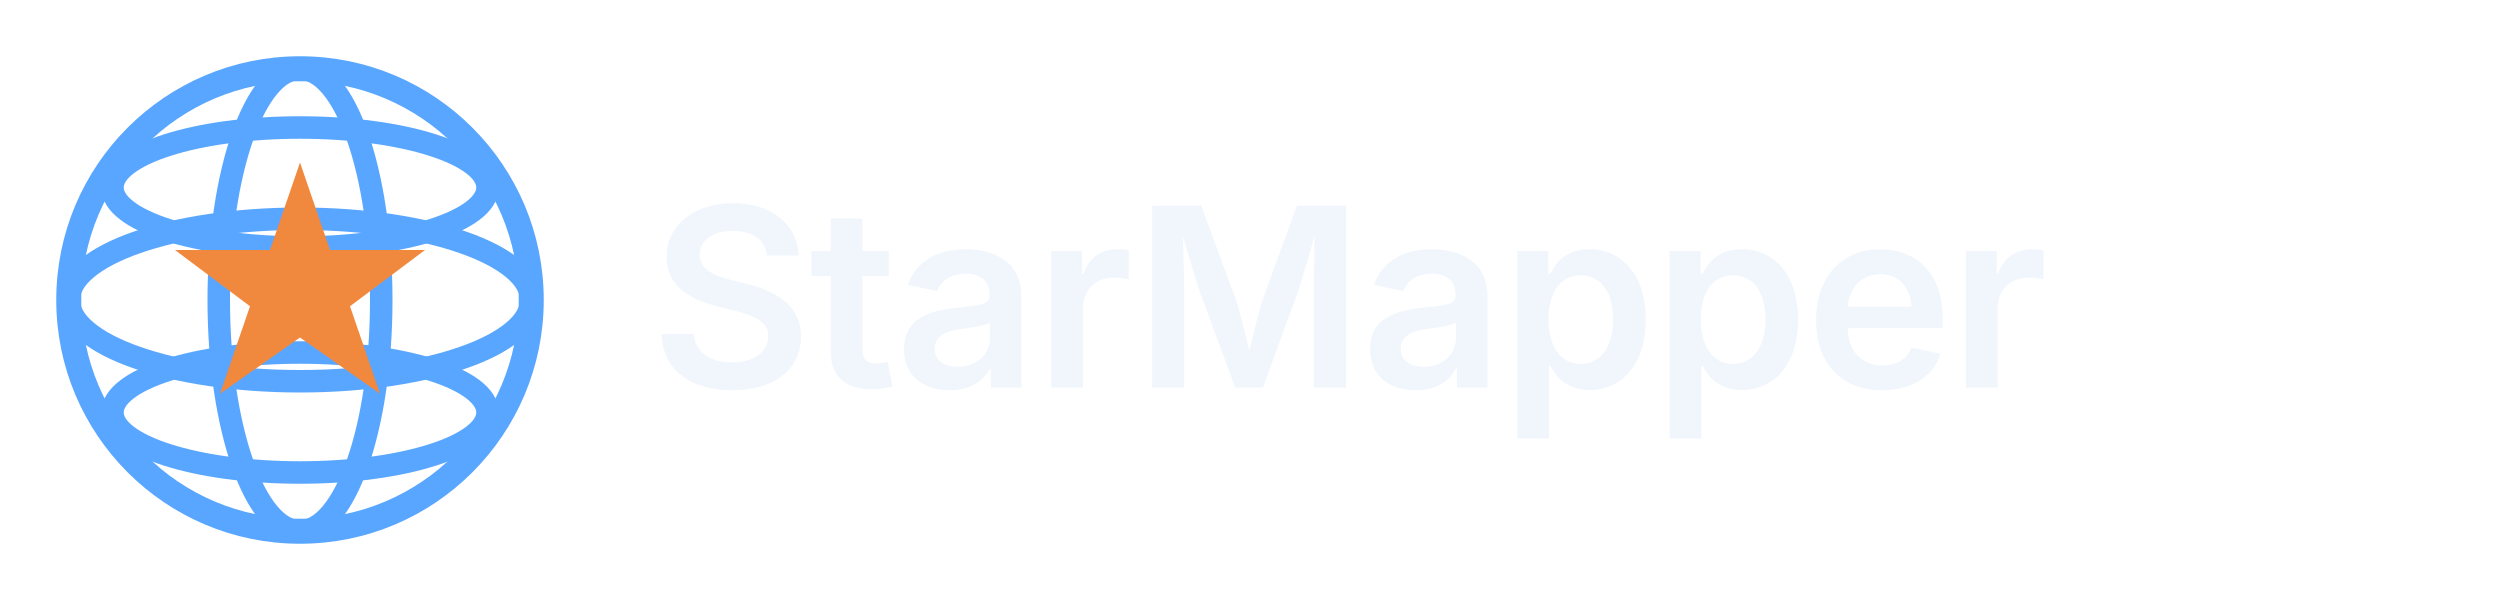
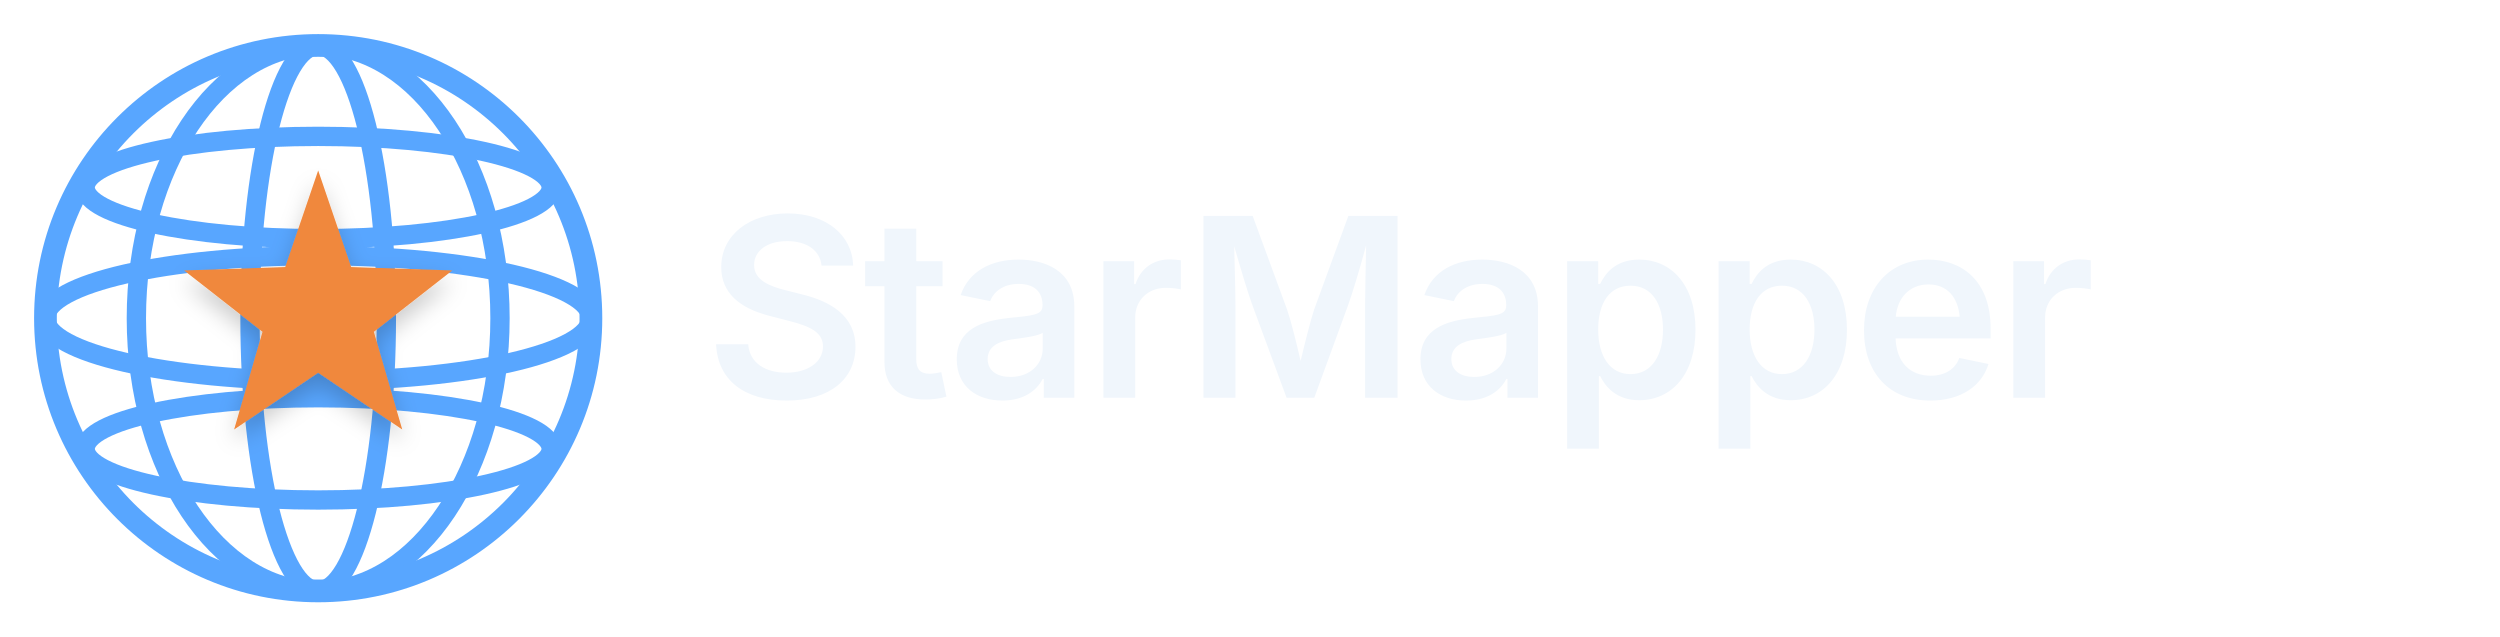
- <svg xmlns="http://www.w3.org/2000/svg" viewBox="0 0 200 48" fill="none">
+ <svg xmlns="http://www.w3.org/2000/svg" viewBox="0 0 220 56" fill="none">
  <defs>
-     <clipPath id="globe-clip-logo">
-       <circle cx="24" cy="24" r="18.5" />
+     <clipPath id="gc-logo">
+       <circle cx="28" cy="28" r="24" />
    </clipPath>
+     <filter id="ds-logo" x="-20%" y="-20%" width="140%" height="140%">
+       <feDropShadow dx="0" dy="1" stdDeviation="1" flood-color="#000" flood-opacity="0.2" />
+     </filter>
  </defs>
-   <g clip-path="url(#globe-clip-logo)" stroke="#58a6ff" stroke-width="1.8" fill="none">
-     <ellipse cx="24" cy="24" rx="18.5" ry="6.5" />
-     <ellipse cx="24" cy="24" rx="6.5" ry="18.5" />
-     <ellipse cx="24" cy="15" rx="15" ry="4.8" />
-     <ellipse cx="24" cy="33" rx="15" ry="4.8" />
+   <g clip-path="url(#gc-logo)" stroke="#58a6ff" stroke-width="1.7" fill="none">
+     <ellipse cx="28" cy="16.5" rx="20.5" ry="4.5" />
+     <ellipse cx="28" cy="28" rx="24" ry="5.5" />
+     <ellipse cx="28" cy="39.5" rx="20.5" ry="4.5" />
+     <ellipse cx="28" cy="28" rx="6" ry="24" />
+     <ellipse cx="28" cy="28" rx="16" ry="24" />
  </g>
-   <circle cx="24" cy="24" r="18.5" stroke="#58a6ff" stroke-width="2" />
-   <polygon points="24,13 26.4,20 34,20 28,24.5 30.4,31.5 24,27 17.6,31.5 20,24.5 14,20 21.6,20" fill="#f0883e" />
-   <text x="52" y="31" font-family="system-ui, -apple-system, 'Segoe UI', sans-serif" font-size="20" font-weight="600" letter-spacing="-0.3" fill="#f0f6fc">StarMapper</text>
+   <circle cx="28" cy="28" r="24" stroke="#58a6ff" stroke-width="2" />
+   <polygon points="28,15 30.9,23.5 39.8,23.8 32.9,29.2 35.4,37.8 28,32.8 20.6,37.8 23.1,29.2 16.2,23.8 25.1,23.5" fill="#f0883e" filter="url(#ds-logo)" />
+   <text x="62" y="35" font-family="system-ui, -apple-system, 'Segoe UI', sans-serif" font-size="22" font-weight="600" letter-spacing="-0.4" fill="#f0f6fc">StarMapper</text>
</svg>
